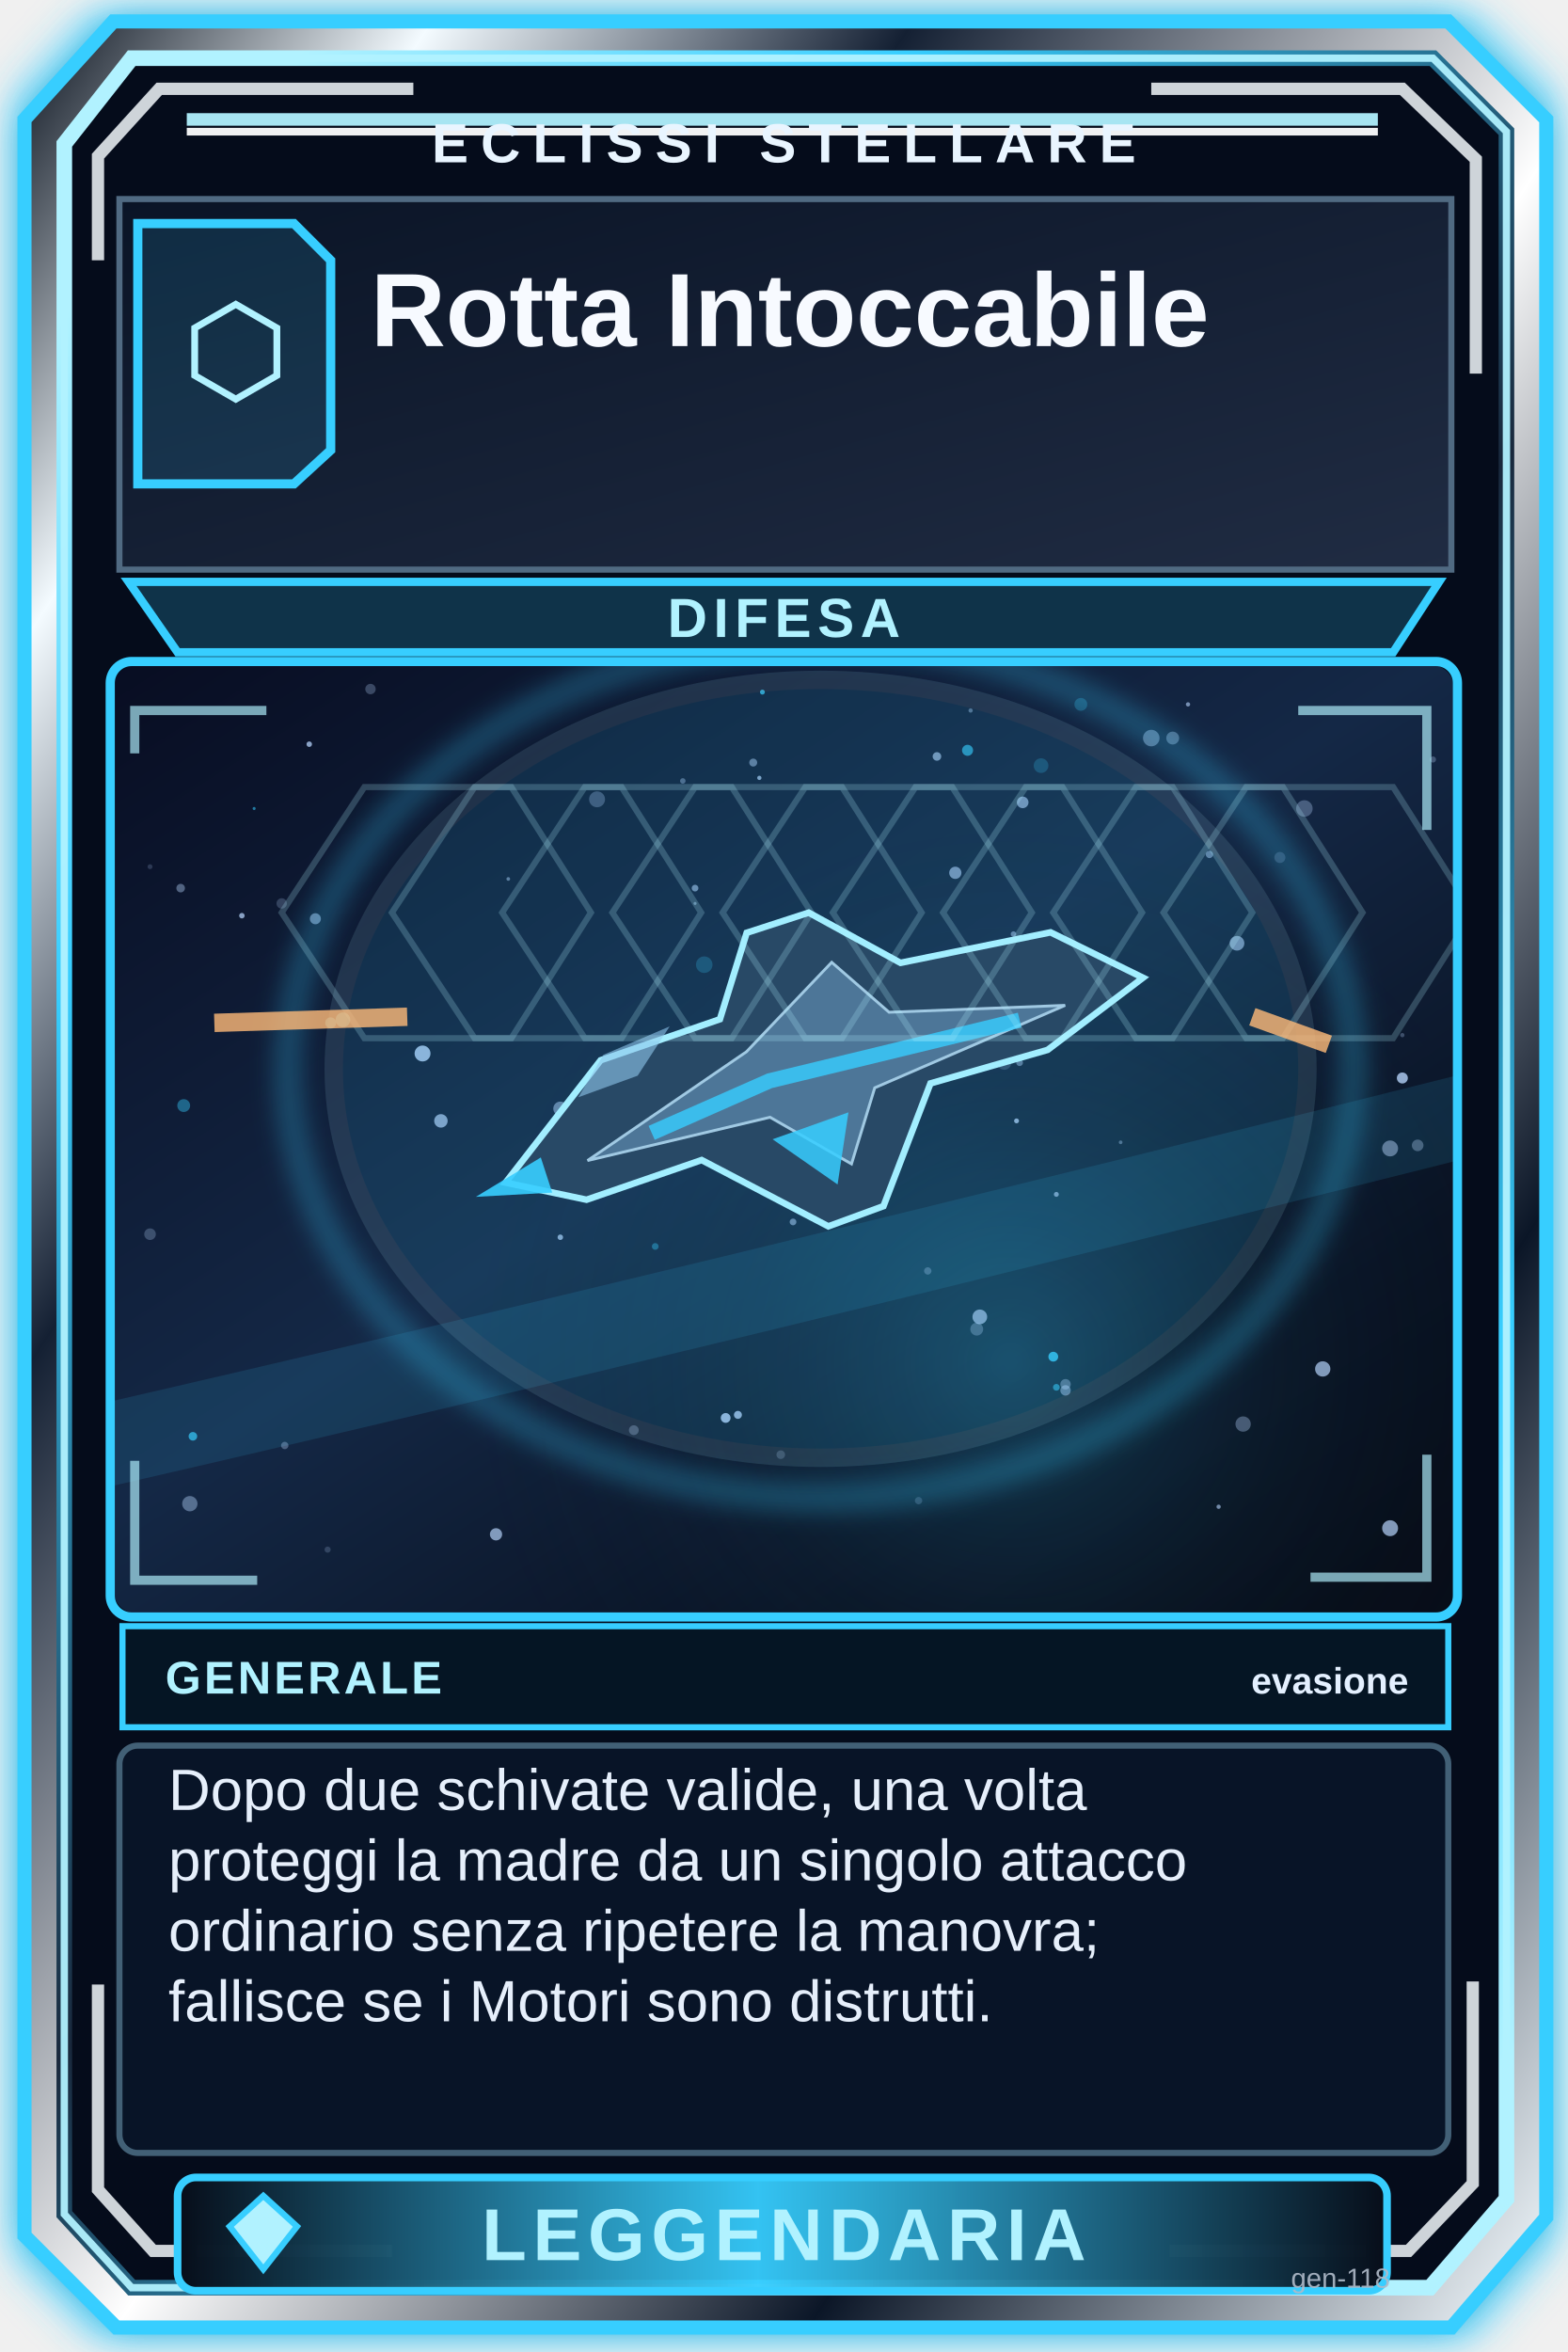
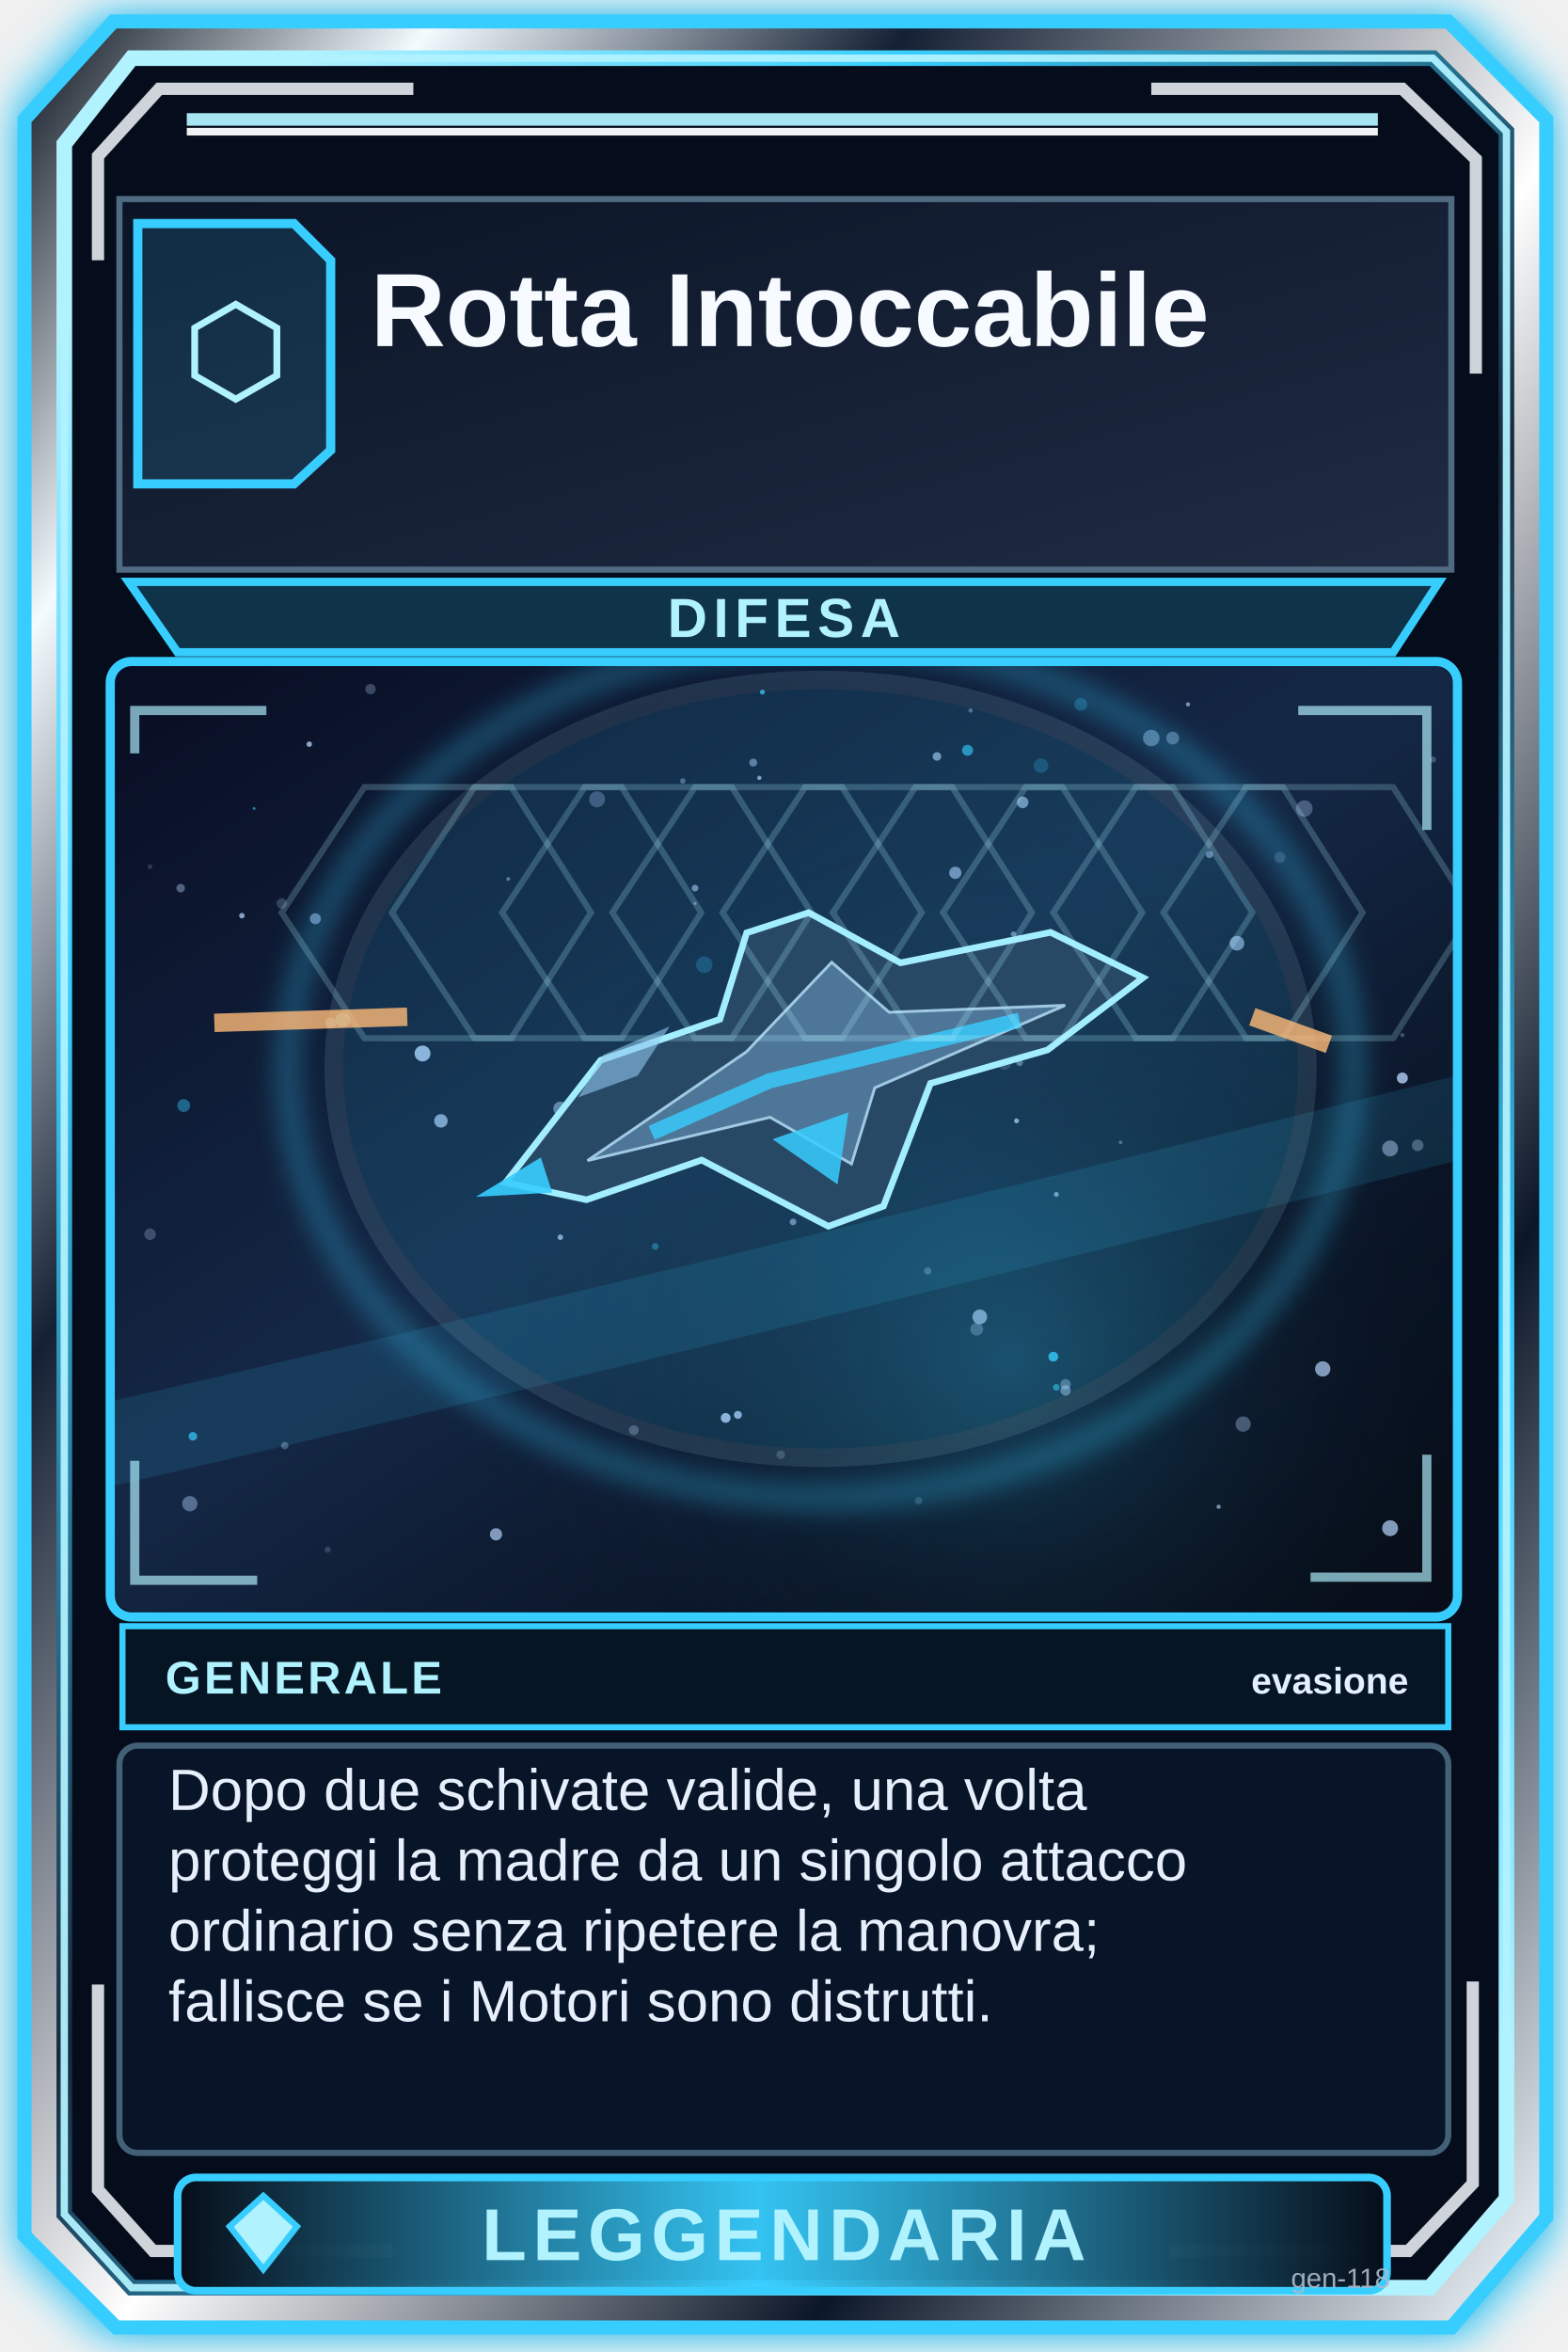
<svg xmlns="http://www.w3.org/2000/svg" width="512" height="768" viewBox="0 0 512 768" role="img" aria-label="Rotta Intoccabile · DIFESA · LEGGENDARIA">
  <defs>
    <linearGradient id="metal" x1="0" y1="0" x2="1" y2="1">
      <stop stop-color="#101824" />
      <stop offset=".13" stop-color="#f4fbff" />
      <stop offset=".29" stop-color="#142033" />
      <stop offset=".53" stop-color="#ffffff" />
      <stop offset=".76" stop-color="#0b1627" />
      <stop offset="1" stop-color="#f4fbff" />
    </linearGradient>
    <linearGradient id="rim" x1=".15" y1="0" x2=".87" y2="1">
      <stop stop-color="#b1f2ff" />
      <stop offset=".2" stop-color="#37ceff" />
      <stop offset=".52" stop-color="#19283c" />
      <stop offset=".78" stop-color="#37ceff" />
      <stop offset="1" stop-color="#b1f2ff" />
    </linearGradient>
    <linearGradient id="spaceSky" x1="0" y1="0" x2=".9" y2="1">
      <stop stop-color="#080d22" />
      <stop offset=".49" stop-color="#142846" />
      <stop offset=".82" stop-color="#091222" />
      <stop offset="1" stop-color="#070d18" />
    </linearGradient>
    <radialGradient id="planet">
      <stop stop-color="#37ceff" stop-opacity=".65" />
      <stop offset=".52" stop-color="#194761" stop-opacity=".42" />
      <stop offset="1" stop-color="#0a1529" stop-opacity=".05" />
    </radialGradient>
    <linearGradient id="titlePanel" x1="0" x2="1" y1="0" y2="1">
      <stop stop-color="#0a1426" />
      <stop offset="1" stop-color="#202c43" />
    </linearGradient>
    <linearGradient id="rarityShine" x1="0" y1="0" x2="1" y2="0">
      <stop stop-color="#070d19" />
      <stop offset=".48" stop-color="#37ceff" stop-opacity="0.94" />
      <stop offset="1" stop-color="#070d19" />
    </linearGradient>
    <filter id="rimGlow" x="-30%" y="-30%" width="160%" height="160%">
      <feGaussianBlur stdDeviation="6.8" />
    </filter>
    <filter id="beamGlow" x="-70%" y="-70%" width="240%" height="240%">
      <feGaussianBlur stdDeviation="4" />
    </filter>
    <clipPath id="artClip">
      <rect x="37" y="217" width="438" height="310" rx="8" />
    </clipPath>
  </defs>
  <path d="M37 7H473L505 39V724L474 760H38L8 730V39Z" fill="#030712" stroke="#37ceff" stroke-width="11.2" opacity="0.98" filter="url(#rimGlow)" />
  <path d="M37 7H473L505 39V724L474 760H38L8 730V39Z" fill="url(#metal)" stroke="#37ceff" stroke-width="4.6" />
  <path d="M43 19H468L492 43V718L467 747H43L21 723V47Z" fill="#050c1b" stroke="url(#rim)" stroke-width="5.1" />
  <path d="M43 19H468L492 43V718L467 747H43L21 723V47Z" fill="none" stroke="#b1f2ff" stroke-width="2.4" opacity="0.94" />
  <path d="M61 39H450" stroke="#b1f2ff" stroke-width="4.1" opacity="0.94" />
  <path d="M32 85V51L52 29H135 M376 29H458L482 52V122 M32 648V715L50 735H128 M382 735H460L481 713V647" fill="none" stroke="#f7fcff" stroke-width="4" opacity="0.83" />
  <path d="M61 43H450" stroke="#fff" stroke-width="2.5" opacity="0.94" />
-   <text x="256" y="53" text-anchor="middle" fill="#e9f5ff" font-size="18" font-family="Arial, sans-serif" font-weight="700" letter-spacing="4">ECLISSI STELLARE</text>
  <path d="M39 65H474V186H39Z" fill="url(#titlePanel)" stroke="#506a82" stroke-width="2" />
  <path d="M45 73H96L108 85V147L96 158H45Z" fill="#37ceff" fill-opacity=".13" stroke="#37ceff" stroke-width="3" />
  <text x="77" y="128" text-anchor="middle" fill="#b1f2ff" font-family="Arial, sans-serif" font-size="40" font-weight="bold">⬡</text>
  <text x="121" y="113" fill="#f7faff" font-family="Arial,sans-serif" font-size="34" font-weight="800">Rotta Intoccabile</text>
  <path d="M42 190H470L455 213H58Z" fill="#37ceff" fill-opacity=".20" stroke="#37ceff" stroke-width="2.7" />
  <text x="256" y="208" text-anchor="middle" fill="#b1f2ff" font-family="Arial,sans-serif" font-size="18" font-weight="900" letter-spacing="2">DIFESA</text>
  <g clip-path="url(#artClip)">
    <rect x="37" y="217" width="438" height="310" fill="url(#spaceSky)" />
    <circle cx="330" cy="445" r="173" fill="url(#planet)" opacity=".34" />
    <path d="M12 477Q218 430 508 357" fill="none" stroke="#37ceff" stroke-width="27" opacity=".12" />
    <circle cx="249" cy="226" r="0.8" fill="#37ceff" opacity="0.70" />
    <circle cx="303" cy="415" r="1.2" fill="#b9d7ff" opacity="0.29" />
    <circle cx="263" cy="323" r="1.5" fill="#b9d7ff" opacity="0.52" />
    <circle cx="93" cy="472" r="1.2" fill="#b9d7ff" opacity="0.33" />
    <circle cx="383" cy="241" r="2.1" fill="#b9d7ff" opacity="0.36" />
    <circle cx="395" cy="279" r="1.2" fill="#b9d7ff" opacity="0.48" />
    <circle cx="60" cy="361" r="2.1" fill="#37ceff" opacity="0.41" />
    <circle cx="332" cy="366" r="0.8" fill="#b9d7ff" opacity="0.73" />
    <circle cx="183" cy="362" r="2.3" fill="#b9d7ff" opacity="0.50" />
    <circle cx="241" cy="462" r="1.3" fill="#b9d7ff" opacity="0.75" />
    <circle cx="49" cy="283" r="0.8" fill="#b9d7ff" opacity="0.19" />
    <circle cx="418" cy="280" r="1.8" fill="#b9d7ff" opacity="0.19" />
    <circle cx="230" cy="315" r="2.7" fill="#37ceff" opacity="0.23" />
    <circle cx="207" cy="467" r="1.6" fill="#b9d7ff" opacity="0.28" />
    <circle cx="237" cy="463" r="1.6" fill="#b9d7ff" opacity="0.79" />
    <circle cx="426" cy="264" r="2.7" fill="#b9d7ff" opacity="0.32" />
    <circle cx="366" cy="373" r="0.6" fill="#b9d7ff" opacity="0.39" />
    <circle cx="162" cy="501" r="2.0" fill="#b9d7ff" opacity="0.67" />
    <circle cx="63" cy="469" r="1.4" fill="#37ceff" opacity="0.69" />
    <circle cx="320" cy="430" r="2.4" fill="#b9d7ff" opacity="0.64" />
    <circle cx="463" cy="374" r="1.9" fill="#b9d7ff" opacity="0.33" />
    <circle cx="255" cy="475" r="1.4" fill="#b9d7ff" opacity="0.21" />
    <circle cx="454" cy="375" r="2.6" fill="#b9d7ff" opacity="0.46" />
    <circle cx="306" cy="247" r="1.4" fill="#b9d7ff" opacity="0.61" />
    <circle cx="345" cy="453" r="1.1" fill="#37ceff" opacity="0.55" />
    <circle cx="406" cy="465" r="2.5" fill="#b9d7ff" opacity="0.34" />
    <circle cx="328" cy="347" r="2.3" fill="#b9d7ff" opacity="0.19" />
    <circle cx="319" cy="434" r="2.1" fill="#b9d7ff" opacity="0.30" />
    <circle cx="138" cy="344" r="2.6" fill="#b9d7ff" opacity="0.79" />
    <circle cx="227" cy="290" r="1.1" fill="#b9d7ff" opacity="0.56" />
    <circle cx="353" cy="230" r="2.1" fill="#37ceff" opacity="0.25" />
    <circle cx="376" cy="241" r="2.7" fill="#b9d7ff" opacity="0.41" />
    <circle cx="183" cy="404" r="0.9" fill="#b9d7ff" opacity="0.70" />
    <circle cx="223" cy="255" r="0.9" fill="#b9d7ff" opacity="0.38" />
    <circle cx="312" cy="285" r="2.0" fill="#b9d7ff" opacity="0.59" />
    <circle cx="62" cy="491" r="2.5" fill="#b9d7ff" opacity="0.41" />
    <circle cx="108" cy="334" r="1.8" fill="#37ceff" opacity="0.56" />
    <circle cx="432" cy="447" r="2.5" fill="#b9d7ff" opacity="0.68" />
    <circle cx="300" cy="490" r="1.2" fill="#b9d7ff" opacity="0.20" />
    <circle cx="166" cy="287" r="0.6" fill="#b9d7ff" opacity="0.48" />
    <circle cx="454" cy="499" r="2.6" fill="#b9d7ff" opacity="0.69" />
    <circle cx="341" cy="319" r="1.6" fill="#b9d7ff" opacity="0.47" />
    <circle cx="214" cy="407" r="1.1" fill="#37ceff" opacity="0.38" />
    <circle cx="458" cy="338" r="0.7" fill="#b9d7ff" opacity="0.28" />
    <circle cx="458" cy="352" r="1.8" fill="#b9d7ff" opacity="0.77" />
    <circle cx="92" cy="295" r="1.7" fill="#b9d7ff" opacity="0.22" />
    <circle cx="107" cy="506" r="1.0" fill="#b9d7ff" opacity="0.20" />
    <circle cx="468" cy="248" r="1.0" fill="#b9d7ff" opacity="0.29" />
    <circle cx="112" cy="333" r="2.4" fill="#37ceff" opacity="0.58" />
    <circle cx="398" cy="492" r="0.7" fill="#b9d7ff" opacity="0.59" />
    <circle cx="103" cy="300" r="1.8" fill="#b9d7ff" opacity="0.50" />
    <circle cx="259" cy="399" r="1.1" fill="#b9d7ff" opacity="0.52" />
    <circle cx="79" cy="299" r="0.9" fill="#b9d7ff" opacity="0.71" />
    <circle cx="331" cy="305" r="0.9" fill="#b9d7ff" opacity="0.50" />
    <circle cx="316" cy="245" r="1.8" fill="#37ceff" opacity="0.62" />
    <circle cx="345" cy="390" r="0.8" fill="#b9d7ff" opacity="0.60" />
    <circle cx="334" cy="262" r="1.9" fill="#b9d7ff" opacity="0.60" />
    <circle cx="227" cy="295" r="0.5" fill="#b9d7ff" opacity="0.44" />
    <circle cx="348" cy="454" r="1.7" fill="#b9d7ff" opacity="0.45" />
    <circle cx="333" cy="347" r="1.1" fill="#b9d7ff" opacity="0.44" />
    <circle cx="83" cy="264" r="0.5" fill="#37ceff" opacity="0.55" />
    <circle cx="329" cy="340" r="1.3" fill="#b9d7ff" opacity="0.55" />
    <circle cx="59" cy="290" r="1.4" fill="#b9d7ff" opacity="0.40" />
    <circle cx="121" cy="225" r="1.7" fill="#b9d7ff" opacity="0.27" />
    <circle cx="246" cy="249" r="1.3" fill="#b9d7ff" opacity="0.48" />
    <circle cx="279" cy="367" r="2.3" fill="#b9d7ff" opacity="0.68" />
    <circle cx="340" cy="250" r="2.4" fill="#37ceff" opacity="0.22" />
    <circle cx="248" cy="254" r="0.7" fill="#b9d7ff" opacity="0.68" />
    <circle cx="388" cy="230" r="0.7" fill="#b9d7ff" opacity="0.60" />
    <circle cx="317" cy="232" r="0.7" fill="#b9d7ff" opacity="0.40" />
    <circle cx="49" cy="403" r="1.9" fill="#b9d7ff" opacity="0.26" />
    <circle cx="101" cy="243" r="0.9" fill="#b9d7ff" opacity="0.73" />
    <circle cx="344" cy="443" r="1.6" fill="#37ceff" opacity="0.79" />
    <circle cx="348" cy="452" r="1.7" fill="#b9d7ff" opacity="0.37" />
    <circle cx="195" cy="261" r="2.6" fill="#b9d7ff" opacity="0.29" />
    <circle cx="404" cy="308" r="2.4" fill="#b9d7ff" opacity="0.58" />
    <circle cx="144" cy="366" r="2.2" fill="#b9d7ff" opacity="0.69" />
    <circle cx="290" cy="356" r="0.7" fill="#b9d7ff" opacity="0.40" />
    <g transform="translate(268 349) rotate(-18) scale(0.71)">
      <path d="M-154 5 L-95 -35 L-37 -36 L-13 -70 L17 -70 L50 -35 L120 -27 L154 6 L102 24 L46 22 L8 69 L-19 70 L-65 23 L-121 24 Z" fill="#273852" stroke="#b1f2ff" stroke-width="3" />
      <path d="M-115 7 L-30 -18 L20 -45 L38 -15 L116 7 L21 16 L0 46 L-29 14Z" fill="#516b8a" stroke="#afc9df" stroke-width="1.3" />
      <path d="M-83 4 L-24 -2 L28 2 L94 7" fill="none" stroke="#37ceff" stroke-width="7" opacity=".8" />
      <path d="M-31 24 L-9 53 L6 23" fill="#37ceff" opacity=".85" />
      <path d="M-135 -1 L-169 7 L-135 16" fill="#37ceff" opacity=".9" />
      <path d="M-110 -22 L-81 -23 L-60 -40 L-93 -37 Z" fill="#99c4e8" opacity=".6" />
    </g>
    <ellipse cx="268" cy="349" rx="159" ry="127" fill="#37ceff" opacity=".12" stroke="#b1f2ff" stroke-width="6" />
    <ellipse cx="268" cy="349" rx="174" ry="140" fill="none" stroke="#37ceff" stroke-width="8" opacity=".3" filter="url(#beamGlow)" />
    <path d="M119 257l-27 41l27 41l48 0l26-41l-26-41z" fill="none" stroke="#b1f2ff" stroke-width="2" opacity=".22" />
    <path d="M155 257l-27 41l27 41l48 0l26-41l-26-41z" fill="none" stroke="#b1f2ff" stroke-width="2" opacity=".22" />
    <path d="M191 257l-27 41l27 41l48 0l26-41l-26-41z" fill="none" stroke="#b1f2ff" stroke-width="2" opacity=".22" />
    <path d="M227 257l-27 41l27 41l48 0l26-41l-26-41z" fill="none" stroke="#b1f2ff" stroke-width="2" opacity=".22" />
    <path d="M263 257l-27 41l27 41l48 0l26-41l-26-41z" fill="none" stroke="#b1f2ff" stroke-width="2" opacity=".22" />
    <path d="M299 257l-27 41l27 41l48 0l26-41l-26-41z" fill="none" stroke="#b1f2ff" stroke-width="2" opacity=".22" />
    <path d="M335 257l-27 41l27 41l48 0l26-41l-26-41z" fill="none" stroke="#b1f2ff" stroke-width="2" opacity=".22" />
    <path d="M371 257l-27 41l27 41l48 0l26-41l-26-41z" fill="none" stroke="#b1f2ff" stroke-width="2" opacity=".22" />
    <path d="M407 257l-27 41l27 41l48 0l26-41l-26-41z" fill="none" stroke="#b1f2ff" stroke-width="2" opacity=".22" />
    <path d="M70 334L133 332M434 341L409 332" stroke="#ffba78" stroke-width="6" opacity=".8" />
    <path d="M44 246V232H87 M424 232h42v39 M44 477v39h40 M428 515h38v-40" stroke="#b1f2ff" stroke-width="3" fill="none" opacity=".67" />
  </g>
  <rect x="36" y="216" width="440" height="312" rx="7" fill="none" stroke="#37ceff" stroke-width="3" />
  <path d="M40 531H473V564H40Z" fill="#051524" stroke="#37ceff" stroke-width="2" />
  <text x="54" y="553" fill="#b1f2ff" font-family="Arial,sans-serif" font-size="15" font-weight="bold" letter-spacing="1">GENERALE</text>
  <text x="460" y="553" text-anchor="end" fill="#e4f0ff" font-family="Arial,sans-serif" font-size="12" font-weight="bold">evasione</text>
  <rect x="39" y="570" width="434" height="133" rx="6" fill="#081427" stroke="#426076" stroke-width="2" />
  <text x="55" y="591" fill="#e6effb" font-size="19" font-family="Arial,sans-serif">Dopo due schivate valide, una volta</text>
  <text x="55" y="614" fill="#e6effb" font-size="19" font-family="Arial,sans-serif">proteggi la madre da un singolo attacco</text>
  <text x="55" y="637" fill="#e6effb" font-size="19" font-family="Arial,sans-serif">ordinario senza ripetere la manovra;</text>
  <text x="55" y="660" fill="#e6effb" font-size="19" font-family="Arial,sans-serif">fallisce se i Motori sono distrutti.</text>
  <rect x="58" y="711" width="395" height="37" rx="6" fill="url(#rarityShine)" stroke="#37ceff" stroke-width="2.5" />
  <path d="M75 727l11 -10l11 10l-11 14Z" fill="#b1f2ff" stroke="#37ceff" stroke-width="2" />
  <text x="256" y="738" fill="#b1f2ff" text-anchor="middle" font-family="Arial,sans-serif" font-size="24" font-weight="900" letter-spacing="2">LEGGENDARIA</text>
  <text x="454" y="747" fill="#afbac9" font-family="Arial,sans-serif" font-size="9" text-anchor="end" opacity=".9">gen-118</text>
</svg>
